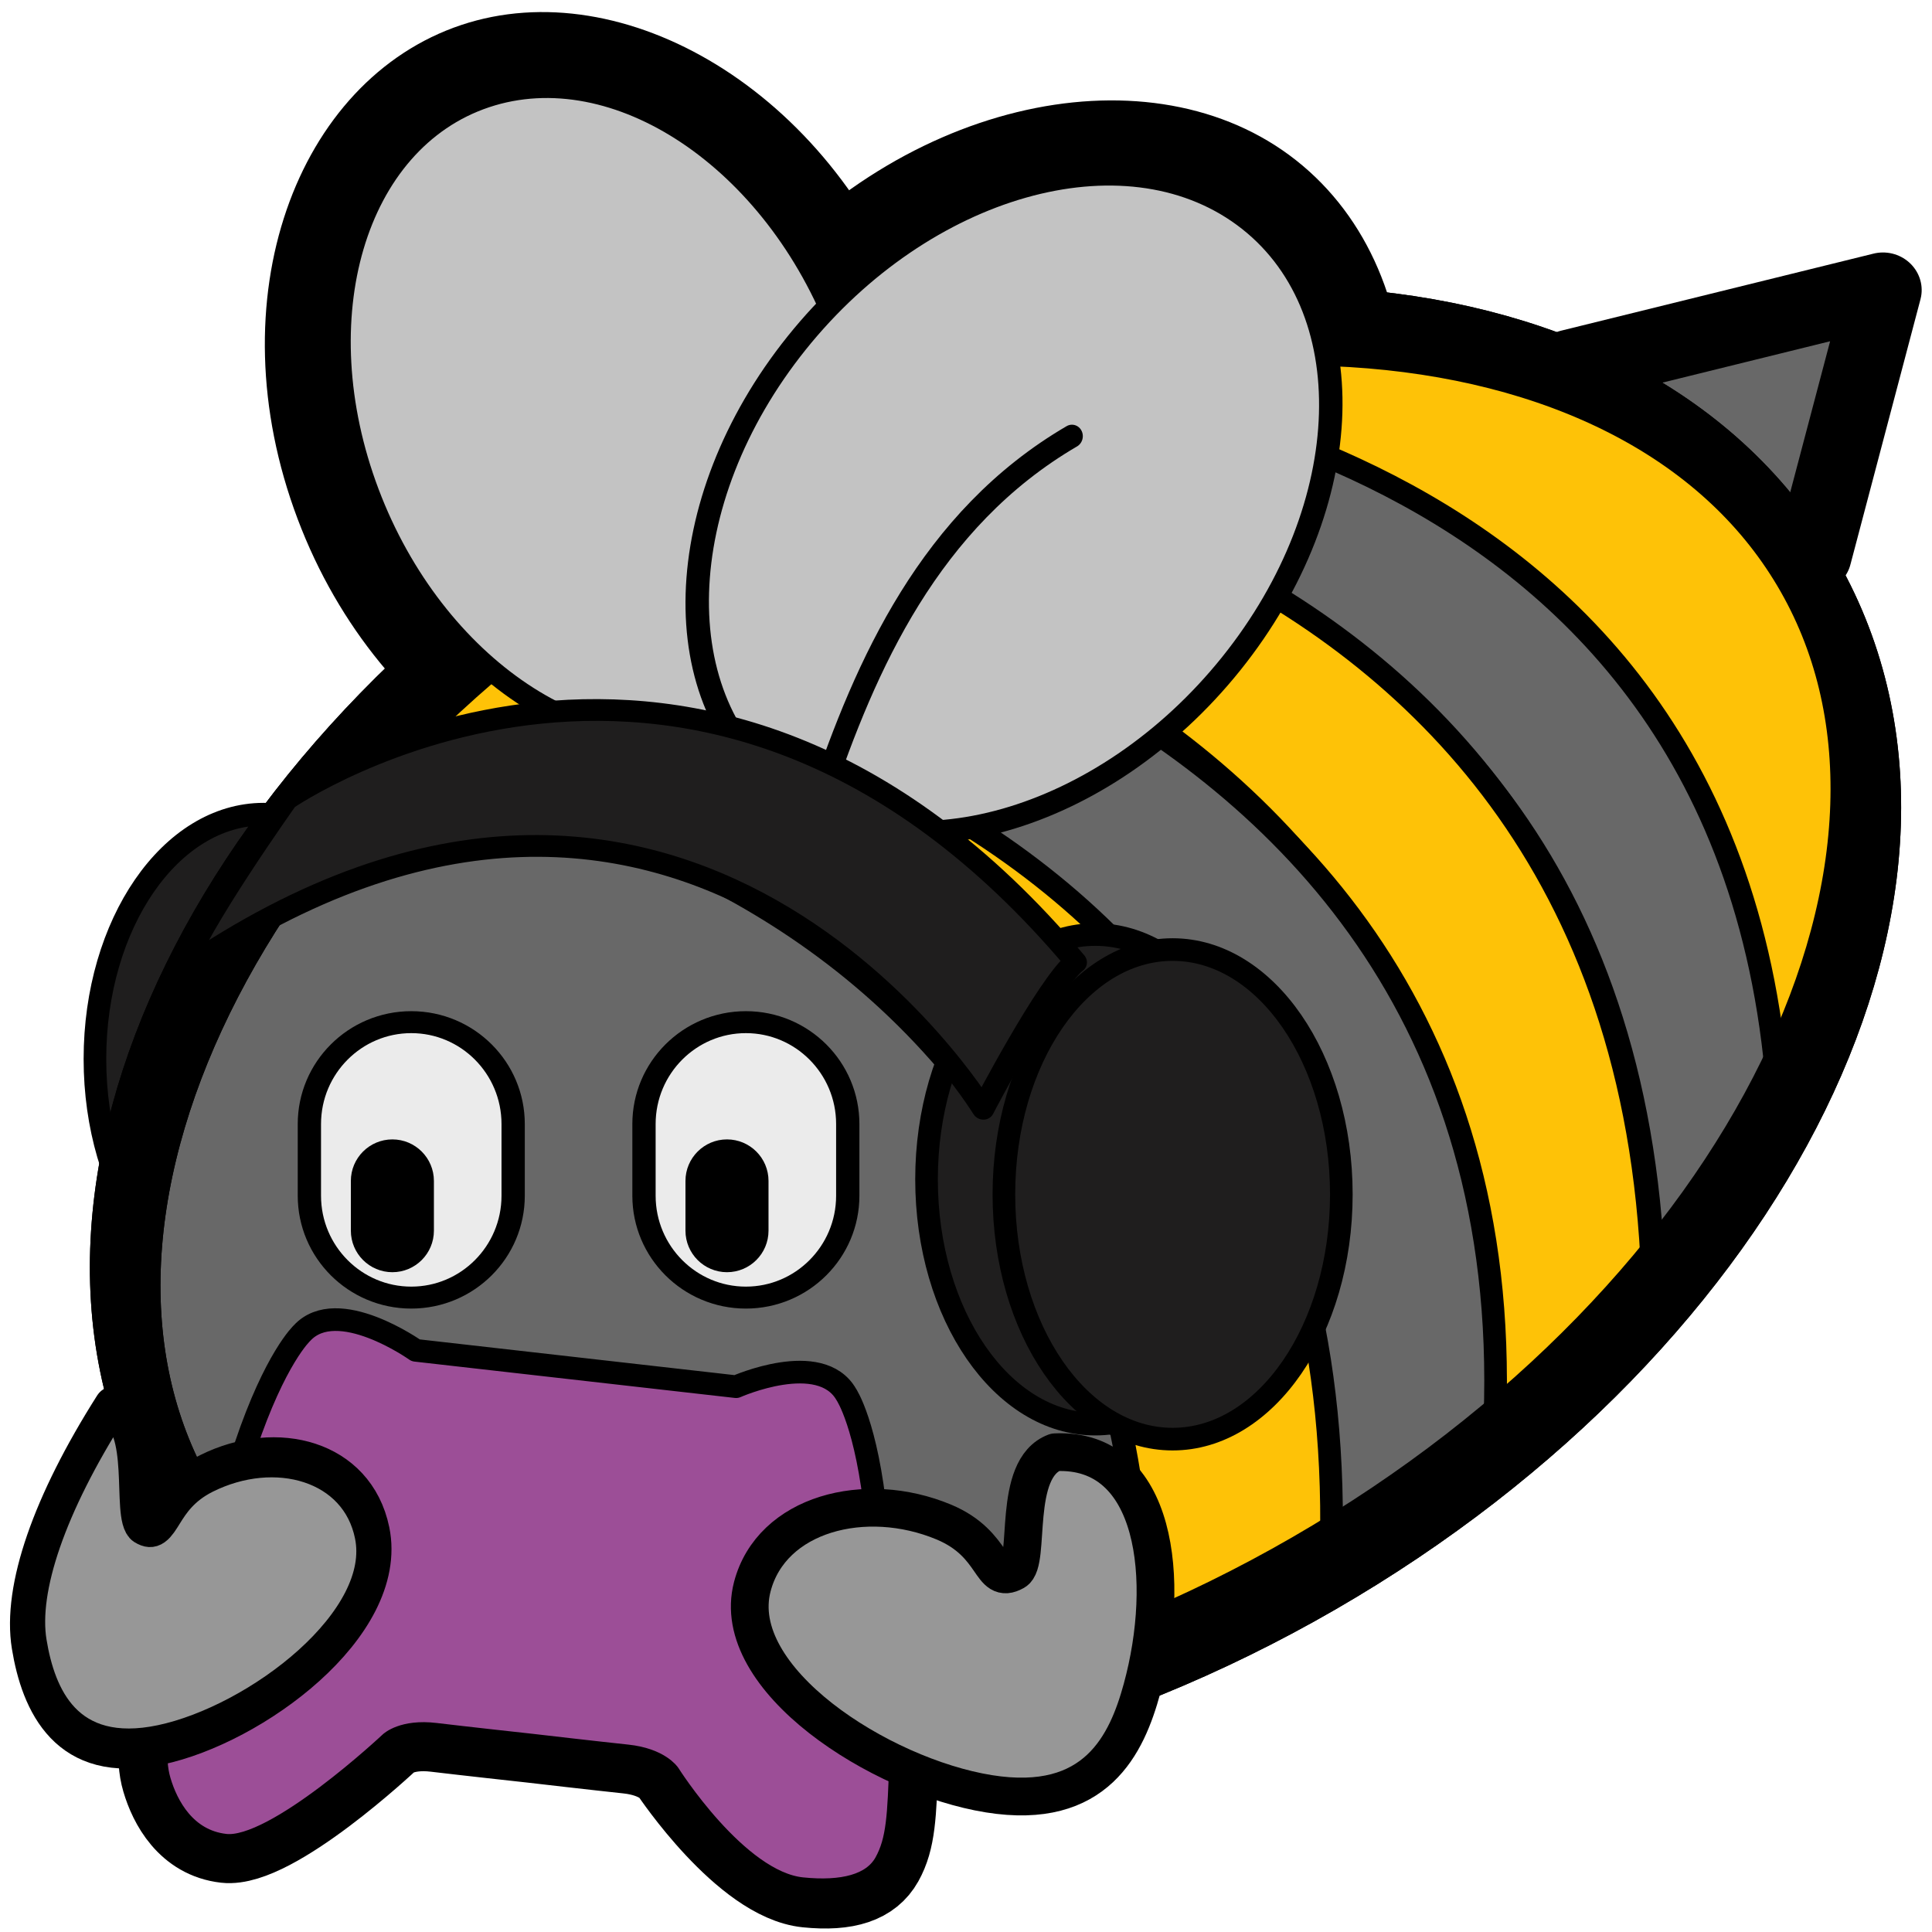
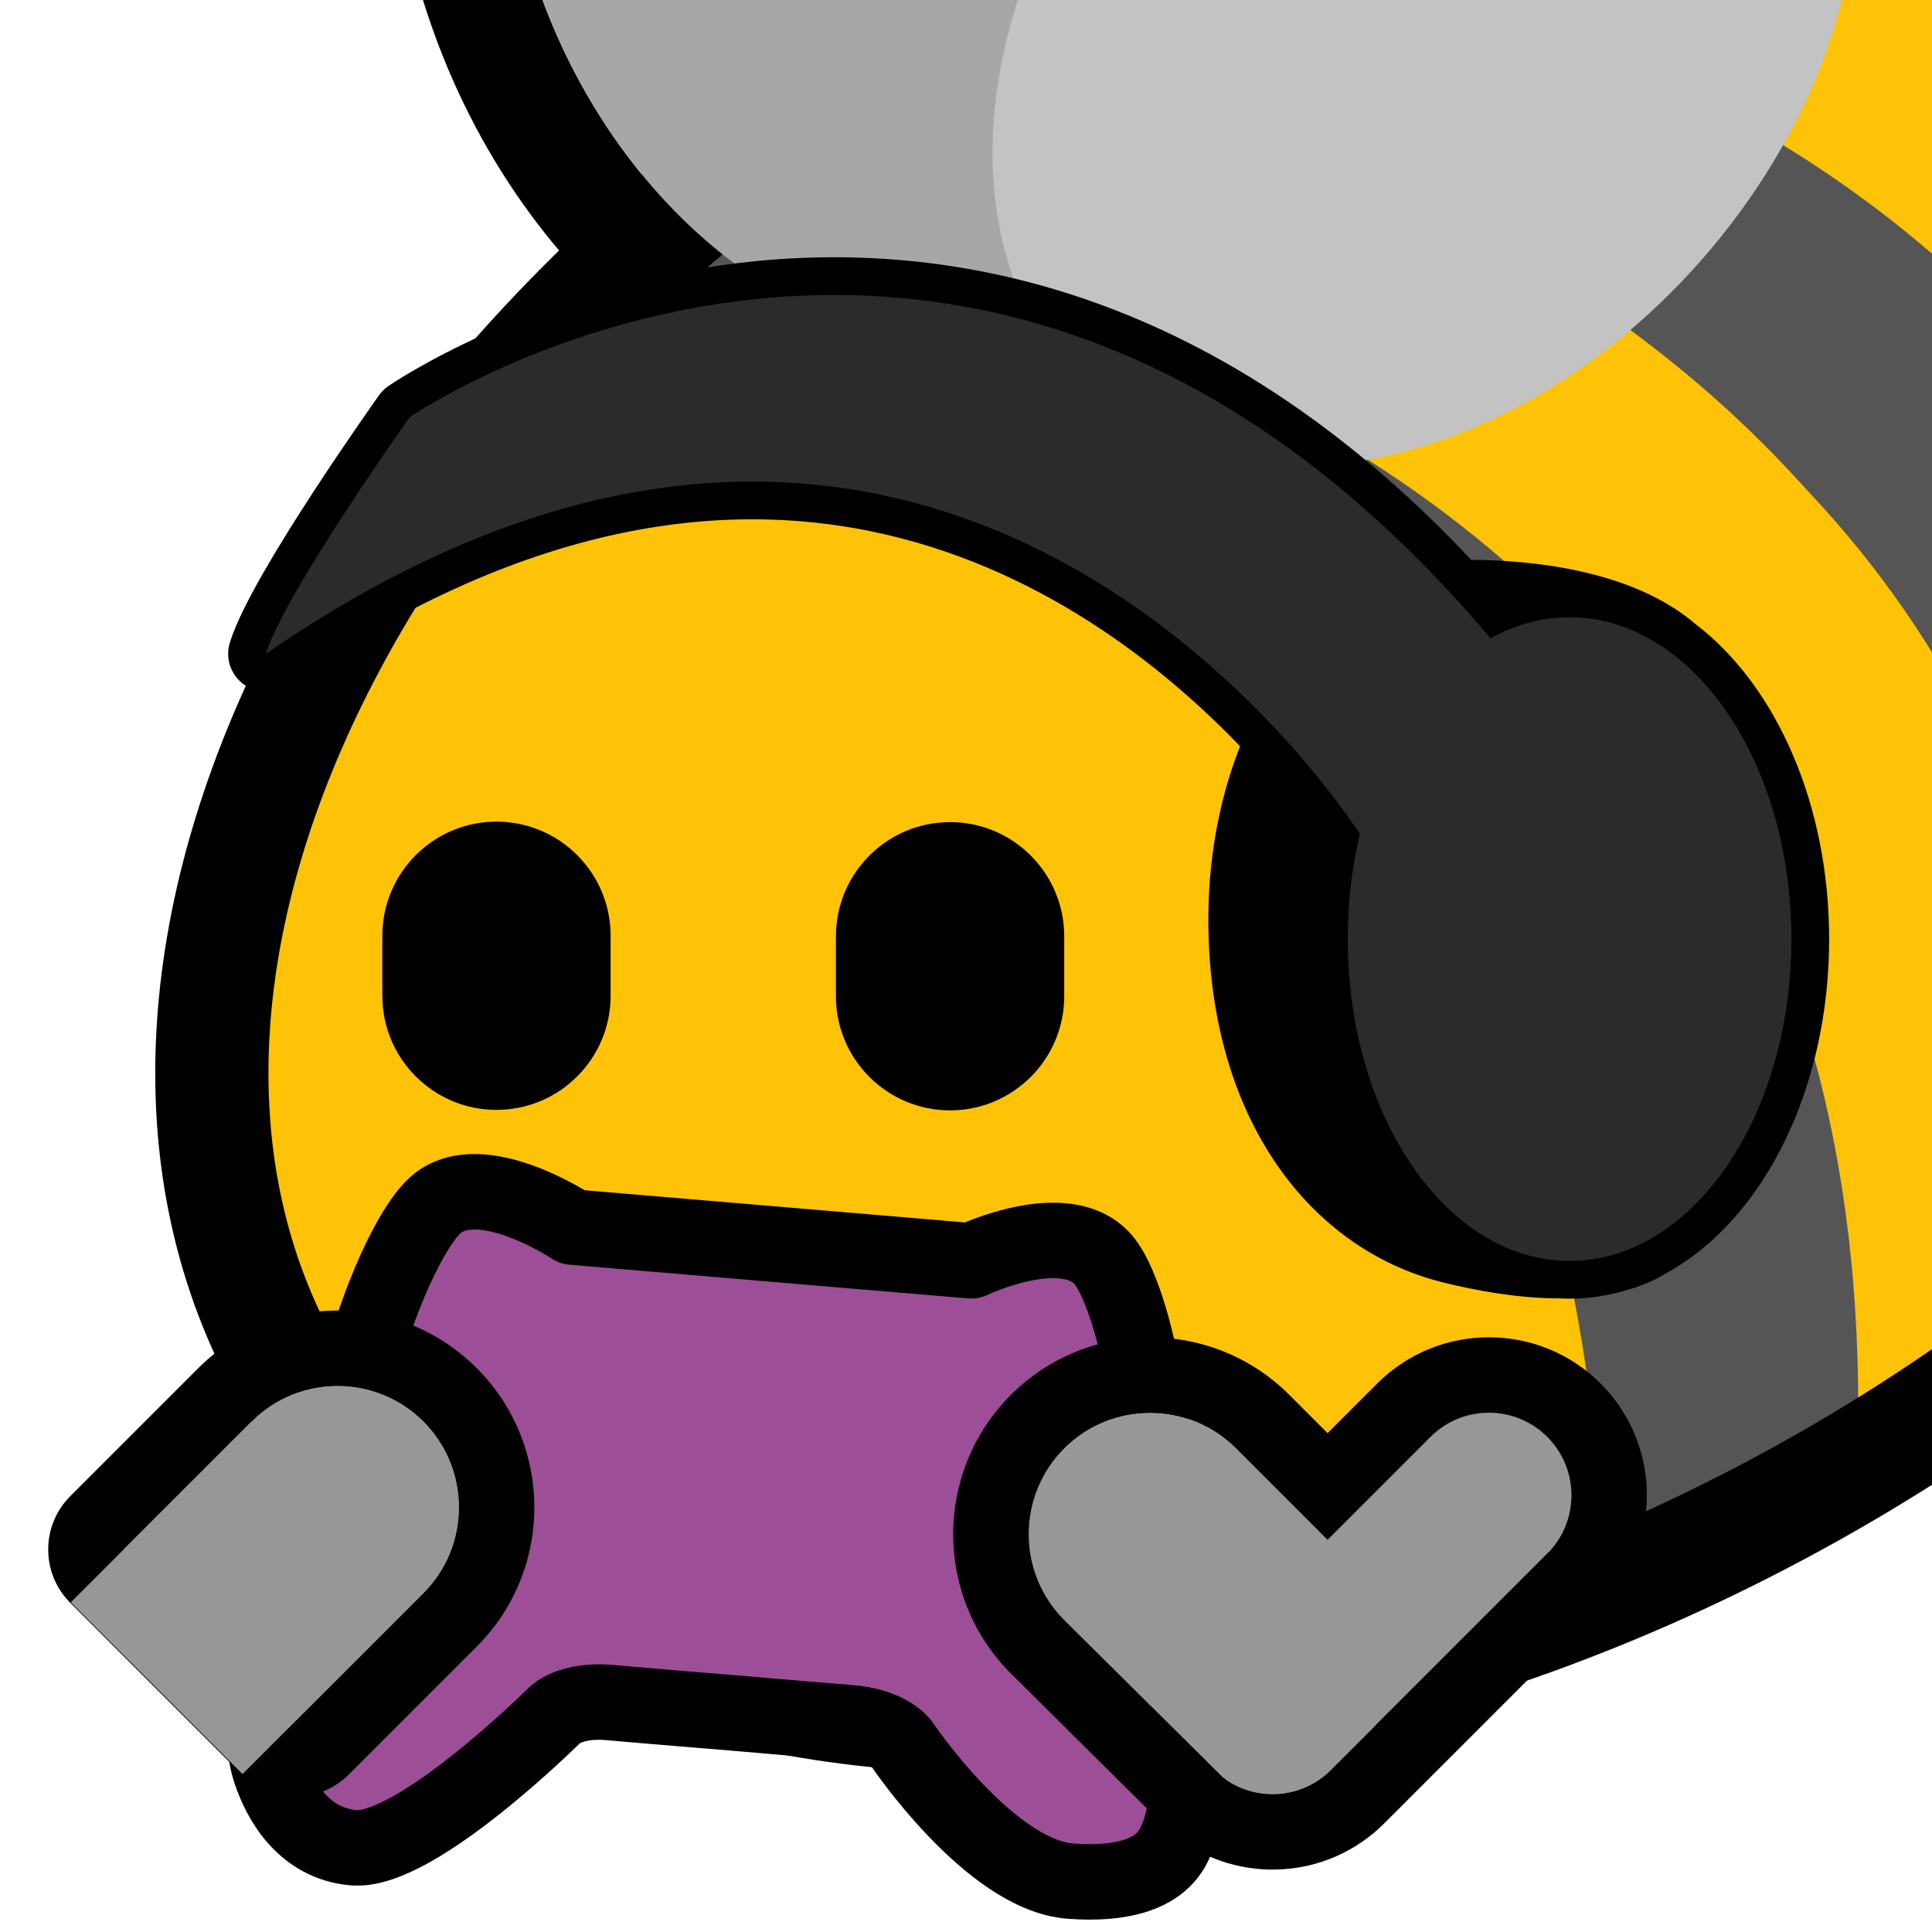
<svg xmlns="http://www.w3.org/2000/svg" width="100%" height="100%" viewBox="0 0 256 256" version="1.1" xml:space="preserve" style="fill-rule:evenodd;clip-rule:evenodd;stroke-linecap:round;stroke-linejoin:round;stroke-miterlimit:1.5;">
-   <g transform="matrix(1,0,0,1,-1967,-1686)">
-     <g id="blobbee_gamer" transform="matrix(1,0,0,1,1967,1686)">
-       <rect x="0" y="0" width="256" height="256" style="fill:none;" />
-       <g id="Controller-outline" transform="matrix(0.227229,0.0256235,-0.0256235,0.227229,-191.799,-53.7902)">
-         <path d="M1393.92,890.756C1393.92,890.756 1419.83,863.382 1437.69,887.766C1437.69,887.766 1451.51,903.741 1462.89,956.553C1474.27,1009.37 1490.47,1065.53 1492.81,1095.92C1495.15,1126.31 1496.39,1141.25 1490.61,1155C1484.82,1168.75 1470.63,1175.29 1446.94,1175.54C1409.09,1175.94 1360.25,1117.96 1360.25,1117.96C1360.25,1117.96 1353.65,1109.96 1334.93,1110.09C1317.48,1110.21 1283.51,1110.11 1279,1110.09C1274.49,1110.11 1240.52,1110.21 1223.07,1110.09C1204.35,1109.96 1197.75,1117.96 1197.75,1117.96C1197.75,1117.96 1138.58,1187.64 1109.32,1187.63C1086,1187.63 1073.18,1168.75 1067.39,1155C1061.61,1141.25 1062.85,1126.31 1065.19,1095.92C1067.53,1065.53 1083.73,1009.37 1095.11,956.553C1106.49,903.741 1120.31,887.766 1120.31,887.766C1138.17,863.382 1164.5,890.756 1164.5,890.756L1393.92,890.756Z" style="fill:none;stroke:black;stroke-width:43.73px;" />
-       </g>
-       <g id="Sting" transform="matrix(0.78314,0.139967,-0.135634,0.7589,67.2303,-21.11)">
-         <path d="M189.771,56.854L238.765,34.355L235.05,81.388" style="fill:rgb(104,104,104);stroke:black;stroke-width:12.77px;" />
-       </g>
-       <g id="Earcup" transform="matrix(1.36886,0,0,1.36886,-2855.18,-2388.16)">
-         <ellipse cx="2111.33" cy="1847.14" rx="16.332" ry="23.695" style="fill:rgb(31,30,30);stroke:black;stroke-width:2.19px;stroke-linecap:butt;" />
-       </g>
-       <g id="Body" transform="matrix(0.994109,-0.573949,0.761422,1.28301,-120.17,92.6047)">
-         <ellipse cx="168.926" cy="110.515" rx="107.942" ry="55.376" style="fill:rgb(104,104,104);stroke:black;stroke-width:7.47px;" />
-       </g>
-       <g id="Wings-outline" transform="matrix(0.959562,0.127262,-0.127262,0.959562,7.56883,-6.44254)">
-         <g transform="matrix(1.17688,-0.575088,0.651434,1.21399,-55.8934,35.953)">
-           <path d="M87.433,14.046C105.289,14.046 121.064,31.835 121.064,54.906C121.064,78.317 104.954,96.336 86.833,96.336C68.977,96.336 53.202,78.546 53.202,55.475C53.202,32.064 69.312,14.046 87.433,14.046ZM87.133,21.55C72.762,21.55 61.095,36.624 61.095,55.191C61.095,73.758 72.762,88.832 87.133,88.832C101.504,88.832 113.171,73.758 113.171,55.191C113.171,36.624 101.504,21.55 87.133,21.55Z" />
-         </g>
-         <g transform="matrix(1.24343,0.685066,-0.776012,1.28263,74.2693,-72.8119)">
-           <path d="M86.838,14.653C104.667,14.653 120.454,32.436 120.454,55.47C120.454,78.17 104.998,95.729 87.428,95.729C69.599,95.729 53.812,77.946 53.812,54.911C53.812,32.211 69.268,14.653 86.838,14.653ZM87.133,21.55C72.762,21.55 61.095,36.624 61.095,55.191C61.095,73.758 72.762,88.832 87.133,88.832C101.504,88.832 113.171,73.758 113.171,55.191C113.171,36.624 101.504,21.55 87.133,21.55Z" />
-         </g>
-       </g>
-       <g id="Stripes" transform="matrix(1,0,0,1,4.4273,10.012)">
-         <g transform="matrix(1,-7.43708e-18,-7.43708e-18,1,92.3462,-63.8411)">
-           <path d="M37.588,107.021C36.302,108.044 130.102,103.736 138.911,199.269C185.818,73.536 38.054,97.55 37.588,107.021Z" style="fill:rgb(254,194,7);stroke:black;stroke-width:3px;" />
-         </g>
-         <g transform="matrix(1,-7.43708e-18,-7.43708e-18,1,73.4912,-52.6421)">
-           <path d="M157.766,189.064C152.141,96.884 58.714,94.709 59.225,91.972L24.408,104.867C24.408,104.867 137.219,103.115 141.236,211.738L154.889,190.72" style="fill:rgb(104,104,104);stroke:black;stroke-width:3px;" />
-         </g>
-         <g transform="matrix(1,-7.43708e-18,-7.43708e-18,1,55.5726,-39.8214)">
-           <path d="M138.184,221.282L158.96,198.917C155.015,90.156 39.958,88.264 39.959,88.304L21.516,99.184C21.345,99.215 140.506,108.796 138.184,221.282Z" style="fill:rgb(254,194,7);stroke:black;stroke-width:3px;" />
-         </g>
-         <g transform="matrix(1,-7.43708e-18,-7.43708e-18,1,25.9786,-19.0024)">
-           <path d="M52.67,78.448L32.777,93.969C32.777,93.969 147.14,105.355 145.924,216.369L167.401,201.973C175.368,91.857 51.46,79.379 49.702,80.764" style="fill:rgb(104,104,104);stroke:black;stroke-width:3px;" />
-         </g>
-         <g transform="matrix(1,-7.43708e-18,-7.43708e-18,1,-0.424026,-0.546032)">
-           <path d="M54.907,77.629L39.992,93.485C39.992,93.485 145.269,94.435 147.67,208.921L172.327,197.913C176.533,83.454 58.325,78.845 54.907,77.629Z" style="fill:rgb(254,194,7);stroke:black;stroke-width:3px;" />
-         </g>
-       </g>
-       <g id="Eyes" transform="matrix(0.856324,0.124954,-0.124954,0.856324,31.2483,6.5214)">
-         <g id="Right-eye" transform="matrix(1.56791,-0.228787,0.215752,1.47858,-150.38,17.2361)">
-           <path d="M154.615,113.255C154.615,107.493 150.203,102.815 144.77,102.815C139.336,102.815 134.924,107.493 134.924,113.255L134.924,120.6C134.924,126.362 139.336,131.04 144.77,131.04C150.203,131.04 154.615,126.362 154.615,120.6L154.615,113.255Z" style="fill:rgb(235,235,235);stroke:black;stroke-width:2.25px;" />
-         </g>
-         <g id="Right-eye1" transform="matrix(0.639006,-0.0932429,0.104024,0.712889,-4.68472,94.5194)">
-           <path d="M154.615,111.64C154.615,106.77 150.203,102.815 144.77,102.815C139.336,102.815 134.924,106.77 134.924,111.64L134.924,122.216C134.924,127.086 139.336,131.04 144.77,131.04C150.203,131.04 154.615,127.086 154.615,122.216L154.615,111.64Z" />
-         </g>
-         <g id="Left-eye" transform="matrix(1.56791,-0.228787,0.215752,1.47858,-201.077,24.6337)">
-           <path d="M154.615,113.255C154.615,107.493 150.203,102.815 144.77,102.815C139.336,102.815 134.924,107.493 134.924,113.255L134.924,120.6C134.924,126.362 139.336,131.04 144.77,131.04C150.203,131.04 154.615,126.362 154.615,120.6L154.615,113.255Z" style="fill:rgb(235,235,235);stroke:black;stroke-width:2.25px;" />
-         </g>
-         <g id="Right-eye2" transform="matrix(0.639006,-0.0932429,0.104024,0.712889,-55.3816,101.917)">
-           <path d="M154.615,111.64C154.615,106.77 150.203,102.815 144.77,102.815C139.336,102.815 134.924,106.77 134.924,111.64L134.924,122.216C134.924,127.086 139.336,131.04 144.77,131.04C150.203,131.04 154.615,127.086 154.615,122.216L154.615,111.64Z" />
-         </g>
-       </g>
-       <g id="Body-outline" transform="matrix(0.994109,-0.573949,0.761422,1.28301,-120.17,92.6047)">
-         <ellipse cx="168.926" cy="110.515" rx="107.942" ry="55.376" style="fill:none;stroke:black;stroke-width:7.47px;" />
-       </g>
-       <g id="Wings" transform="matrix(0.959562,0.127262,-0.127262,0.959562,7.56883,-6.44254)">
-         <g id="Back-wing" transform="matrix(1.17688,-0.575088,0.651434,1.21399,-55.8934,35.953)">
-           <ellipse cx="87.133" cy="55.191" rx="26.038" ry="33.641" style="fill:rgb(195,195,195);stroke:black;stroke-width:2.26px;" />
-         </g>
-         <g id="Front-wing" transform="matrix(0.946806,0,0,0.999012,5.86837,0.313874)">
-           <g id="Front-wing-main" transform="matrix(1.31328,0.685743,-0.81961,1.2839,72.2439,-73.1981)">
-             <ellipse cx="87.133" cy="55.191" rx="26.038" ry="33.641" style="fill:rgb(195,195,195);stroke:black;stroke-width:2.17px;" />
-           </g>
-           <path id="Front-wing-line" d="M119.334,101.013C123.249,82.03 129.669,61.104 148.451,47.276" style="fill:none;stroke:black;stroke-width:3.18px;" />
-         </g>
-       </g>
-       <g id="Headset" transform="matrix(1,0,0,1,4.78157,0.0700909)">
-         <g transform="matrix(1,0,0,1,-3.47982,6.20108)">
-           <g transform="matrix(1.36886,0,0,1.36886,-2746.29,-2378.48)">
-             <ellipse cx="2111.33" cy="1847.14" rx="16.332" ry="23.695" style="fill:rgb(31,30,30);stroke:black;stroke-width:2.19px;stroke-linecap:butt;" />
-           </g>
-           <g transform="matrix(1.36886,0,0,1.36886,-2736.04,-2376.49)">
-             <ellipse cx="2111.33" cy="1847.14" rx="16.332" ry="23.695" style="fill:rgb(31,30,30);stroke:black;stroke-width:2.19px;stroke-linecap:butt;" />
-           </g>
-         </g>
-         <g transform="matrix(1.03364,0.0460775,0,1,-2028.88,-1789.58)">
-           <path d="M2084.23,1840.39C2084.23,1840.39 2046.23,1777.88 1981.54,1826.92C1983.31,1820.93 1994.98,1803.45 1994.98,1803.45C1994.98,1803.45 2047.94,1763.37 2096.12,1820.39C2092.54,1823.51 2084.23,1840.39 2084.23,1840.39Z" style="fill:rgb(31,30,30);stroke:black;stroke-width:2.88px;stroke-linecap:butt;" />
-         </g>
-       </g>
-       <g id="Controller" transform="matrix(0.227229,0.0256235,-0.0256235,0.227229,-191.799,-53.7902)">
-         <path d="M1373.74,890.442C1373.74,890.442 1419.83,863.382 1437.69,887.766C1437.69,887.766 1451.51,903.741 1462.89,956.553C1474.27,1009.37 1490.47,1065.53 1492.81,1095.92C1495.15,1126.31 1496.39,1141.25 1490.61,1155C1484.82,1168.75 1467.9,1174.96 1444.22,1175.2C1406.37,1175.6 1360.25,1117.96 1360.25,1117.96C1360.25,1117.96 1353.65,1109.96 1334.93,1110.09C1317.48,1110.21 1283.51,1110.11 1279,1110.09C1274.49,1110.11 1240.52,1110.21 1223.07,1110.09C1204.35,1109.96 1197.75,1117.96 1197.75,1117.96C1197.75,1117.96 1138.58,1187.64 1109.32,1187.63C1086,1187.63 1073.18,1168.75 1067.39,1155C1061.61,1141.25 1062.85,1126.31 1065.19,1095.92C1067.53,1065.53 1083.73,1009.37 1095.11,956.553C1106.49,903.741 1120.31,887.766 1120.31,887.766C1138.17,863.382 1186.89,890.314 1186.89,890.314L1373.74,890.442Z" style="fill:rgb(156,78,151);stroke:black;stroke-width:13.12px;" />
-       </g>
-       <g id="Arm" transform="matrix(-1.01833,-0.204566,-0.235605,1.17285,189.42,-16.8309)">
-         <path d="M126.361,195.324C131.632,207.227 133.182,217.035 130.643,222.887C128.104,228.739 123.003,235.183 111.72,230.967C100.281,226.693 85.917,212.804 90.545,203.32C94.217,195.795 104.937,195.209 112.743,200.468C118.04,204.037 116.287,208.38 119.358,207.391C121.378,206.74 121.255,196.139 126.361,195.324Z" style="fill:rgb(151,151,151);stroke:black;stroke-width:4.46px;" />
-       </g>
-       <g id="Arm1" transform="matrix(1.17285,-0.235605,0.235605,1.17285,-54.4153,-6.88376)">
-         <path d="M126.361,195.324C137.518,197.031 136.207,211.795 130.643,222.887C127.783,228.589 123.003,235.183 111.72,230.967C100.281,226.693 85.917,212.804 90.545,203.32C94.217,195.795 104.937,195.209 112.743,200.468C118.04,204.037 116.287,208.38 119.358,207.391C121.378,206.74 121.255,196.139 126.361,195.324Z" style="fill:rgb(151,151,151);stroke:black;stroke-width:4.18px;" />
-       </g>
+   <rect id="blobbee_gamer" x="-0" y="0" width="256" height="256" style="fill:none;" />
+   <clipPath id="_clip1">
+     <rect x="-0" y="0" width="256" height="256" />
+   </clipPath>
+   <g clip-path="url(#_clip1)">
+     <path id="Wings-outline" d="M130.856,59.756C103.019,62.47 71.403,41.235 57.982,5.65C42.637,-35.039 58.037,-75.299 88.386,-85.447C112.041,-93.356 140.798,-81.45 159.283,-56.218C186.131,-74.864 218.386,-77.209 239.378,-61.728C266.807,-41.5 268.887,4.414 239.797,40.686C211.162,76.39 165.207,86.274 138.208,66.364C135.509,64.373 133.058,62.162 130.856,59.756ZM137.155,43.08C139.645,47.429 142.961,51.231 147.111,54.291C168.802,70.288 205.09,59.987 228.095,31.302C251.1,2.617 252.167,-33.659 230.475,-49.656C210.553,-64.348 178.317,-56.856 155.368,-33.312C142.407,-61.872 115.433,-78.674 93.143,-71.221C69.559,-63.336 60.093,-31.263 72.017,0.357C83.942,31.976 112.771,51.244 136.356,43.359C136.624,43.269 136.89,43.176 137.155,43.08Z" />
+     <path id="Body" d="M127.902,1.921C208.729,-44.745 300.137,-39.183 331.897,14.333C363.657,67.85 323.82,149.185 242.993,195.851C162.165,242.517 70.758,236.955 38.998,183.439C7.237,129.922 47.074,48.587 127.902,1.921Z" style="fill:rgb(254,194,7);" />
+     <g id="Stripes">
+       <path d="M188.793,-16.095C187.039,-14.699 315.054,-20.58 327.076,109.803C391.095,-61.796 189.429,-29.021 188.793,-16.095Z" style="fill:rgb(85,85,85);" />
+       <path d="M327.076,111.159C319.401,-14.647 191.893,-17.614 192.59,-21.35L145.073,-3.751C145.073,-3.751 299.034,-6.142 304.518,142.104L323.15,113.42" style="fill:rgb(254,194,7);" />
+       <path d="M275.897,172.628L304.252,142.104C298.868,-6.332 141.84,-8.914 141.842,-8.859L116.671,5.99C116.437,6.032 279.066,19.108 275.897,172.628Z" style="fill:rgb(85,85,85);" />
+       <path d="M118.8,6.104L91.65,27.286C91.65,27.286 247.73,42.825 246.071,194.336L275.383,174.688C286.256,24.404 117.148,7.374 114.749,9.264" style="fill:rgb(254,194,7);" />
+       <path d="M85.819,30.174L65.463,51.814C65.463,51.814 209.143,53.111 212.42,209.36L246.071,194.336C251.812,38.125 90.484,31.835 85.819,30.174Z" style="fill:rgb(85,85,85);" />
+     </g>
+     <path id="Body-outline" d="M127.902,1.921C208.729,-44.745 300.137,-39.183 331.897,14.333C363.657,67.85 323.82,149.185 242.993,195.851C162.165,242.517 70.758,236.955 38.998,183.439C7.237,129.922 47.074,48.587 127.902,1.921Z" style="fill:none;stroke:black;stroke-width:15px;" />
+     <g id="Wings">
+       <path id="Back-wing" d="M93.143,-71.221C116.727,-79.107 145.556,-59.838 157.481,-28.219C169.406,3.4 159.94,35.473 136.356,43.359C112.771,51.244 83.942,31.976 72.017,0.357C60.093,-31.263 69.559,-63.336 93.143,-71.221Z" style="fill:rgb(167,167,167);" />
+       <path id="Front-wing" d="M230.475,-49.656C252.167,-33.659 251.1,2.617 228.095,31.302C205.09,59.987 168.802,70.288 147.111,54.291C125.419,38.295 126.486,2.019 149.491,-26.666C172.496,-55.351 208.784,-65.652 230.475,-49.656Z" style="fill:rgb(195,195,195);" />
+     </g>
+     <g id="Eyes">
+       <path id="Right-eye" d="M141.013,124.059L141.013,132.005C141.013,140.353 134.237,147.129 125.889,147.129C117.542,147.129 110.765,140.353 110.765,132.005L110.765,124.059C110.765,115.712 117.542,108.935 125.889,108.935C134.237,108.935 141.013,115.712 141.013,124.059Z" />
+       <path id="Left-eye" d="M80.909,123.995L80.909,131.941C80.909,140.288 74.132,147.065 65.785,147.065C57.437,147.065 50.661,140.288 50.661,131.941L50.661,123.995C50.661,115.647 57.437,108.871 65.785,108.871C74.132,108.871 80.909,115.647 80.909,123.995Z" />
+     </g>
+     <path id="Controller" d="M128.694,167.064C128.694,167.064 142.371,160.505 146.841,167.824C146.841,167.824 150.372,172.67 152.337,187.874C154.302,203.079 157.55,219.344 157.491,227.995C157.432,236.645 157.429,240.898 155.467,244.649C153.506,248.401 148.575,249.755 141.871,249.263C131.158,248.477 119.483,231.085 119.483,231.085C119.483,231.085 117.807,228.666 112.51,228.258C107.571,227.877 97.97,227.043 96.693,226.931C95.416,226.828 85.81,226.052 80.877,225.604C75.586,225.124 73.53,227.23 73.53,227.23C73.53,227.23 55.144,245.53 46.87,244.834C40.276,244.279 37.099,238.636 35.789,234.611C34.479,230.585 35.186,226.391 36.568,217.852C37.951,209.312 43.864,193.815 48.334,179.15C52.804,164.486 57.093,160.296 57.093,160.296C62.72,153.824 75.859,162.596 75.859,162.596L128.694,167.064Z" style="fill:rgb(156,78,151);stroke:black;stroke-width:10px;" />
+     <g id="Left-hand">
+       <path id="Outline" d="M33.348,188.357L16.387,205.318L39.137,228.069L56.098,211.108C62.376,204.829 62.376,194.635 56.098,188.357C49.82,182.079 39.626,182.079 33.348,188.357Z" style="fill:rgb(151,151,151);" />
+       <path d="M26.277,181.286C36.457,171.106 52.988,171.106 63.169,181.286C73.35,191.467 73.35,207.998 63.169,218.179L46.208,235.14C42.303,239.045 35.971,239.045 32.066,235.14L9.316,212.389C5.41,208.484 5.41,202.152 9.316,198.247L26.277,181.286ZM33.348,188.357L16.387,205.318L39.137,228.069L56.098,211.108C62.376,204.829 62.376,194.635 56.098,188.357C49.82,182.079 39.626,182.079 33.348,188.357Z" />
+       <path id="Fill" d="M33.348,188.357L9.384,212.321L32.135,235.071L56.098,211.108C62.376,204.829 62.376,194.635 56.098,188.357C49.82,182.079 39.626,182.079 33.348,188.357Z" style="fill:rgb(151,151,151);" />
+     </g>
+     <path id="Right-arm" d="M161.999,235.495L141.013,214.673C134.731,208.391 134.731,198.19 141.013,191.908C147.295,185.626 157.496,185.626 163.778,191.908L175.91,204.04L189.553,190.397C193.821,186.129 200.752,186.129 205.02,190.397C209.288,194.666 209.288,201.596 205.02,205.865L176.343,234.542C172.43,238.454 166.276,238.772 161.999,235.495Z" style="fill:rgb(151,151,151);" />
+     <path d="M154.956,242.594L133.97,221.771C133.961,221.762 133.951,221.753 133.942,221.744C123.757,211.559 123.757,195.022 133.942,184.837C144.127,174.652 160.664,174.652 170.849,184.837C170.849,184.837 175.91,189.898 175.91,189.898L182.482,183.326C190.653,175.155 203.92,175.155 212.091,183.326C220.262,191.497 220.262,204.765 212.091,212.936L183.414,241.613C175.914,249.113 164.115,249.715 155.917,243.433C155.579,243.174 155.258,242.894 154.956,242.594ZM161.999,235.495C166.276,238.772 172.43,238.454 176.343,234.542L205.02,205.865C209.288,201.596 209.288,194.666 205.02,190.397C200.752,186.129 193.821,186.129 189.553,190.397L175.91,204.04L163.778,191.908C157.496,185.626 147.295,185.626 141.013,191.908C134.731,198.19 134.731,208.391 141.013,214.673L161.999,235.495Z" />
+     <g id="Headset">
+       <path id="Shading" d="M170.195,97.854C150.212,75.896 103.063,39.903 35.233,86.632C37.747,78.523 54.3,55.269 54.3,55.269C54.3,55.269 125.847,6.068 192.819,79.247C193.376,79.201 193.937,79.178 194.502,79.178C202.376,79.178 214.504,80.454 221.569,86.62C230.957,93.743 237.37,108.011 237.37,124.435C237.37,142.674 229.461,158.254 218.352,164.343C216.995,165.197 215.454,165.814 213.8,166.241C211.918,166.791 209.971,167.079 207.979,167.079C207.577,167.079 207.178,167.067 206.781,167.044C201.635,167.055 196.318,166.053 192.363,165.062C176.627,161.12 165.11,145.359 165.11,121.822C165.11,112.939 166.987,104.686 170.195,97.854Z" style="fill:none;stroke:black;stroke-width:10px;stroke-linecap:butt;" />
+       <path id="Shading1" d="M194.502,79.178C204.101,79.178 220.02,81.074 225.385,91.413C229.087,98.547 223.894,112.213 223.894,121.822C223.894,132.532 226.603,153.06 222.103,160.553C216.713,169.528 201.166,167.268 192.363,165.062C176.627,161.12 165.11,145.359 165.11,121.822C165.11,98.286 178.28,79.178 194.502,79.178Z" />
+       <ellipse id="Cup" cx="207.979" cy="124.435" rx="29.392" ry="42.644" style="fill:rgb(43,43,43);" />
+       <path id="Headband" d="M180.916,111.604C180.916,111.604 127.002,23.412 35.233,86.632C37.747,78.523 54.3,55.269 54.3,55.269C54.3,55.269 129.429,3.605 197.778,84.903C192.707,88.971 180.916,111.604 180.916,111.604Z" style="fill:rgb(43,43,43);" />
    </g>
  </g>
</svg>
